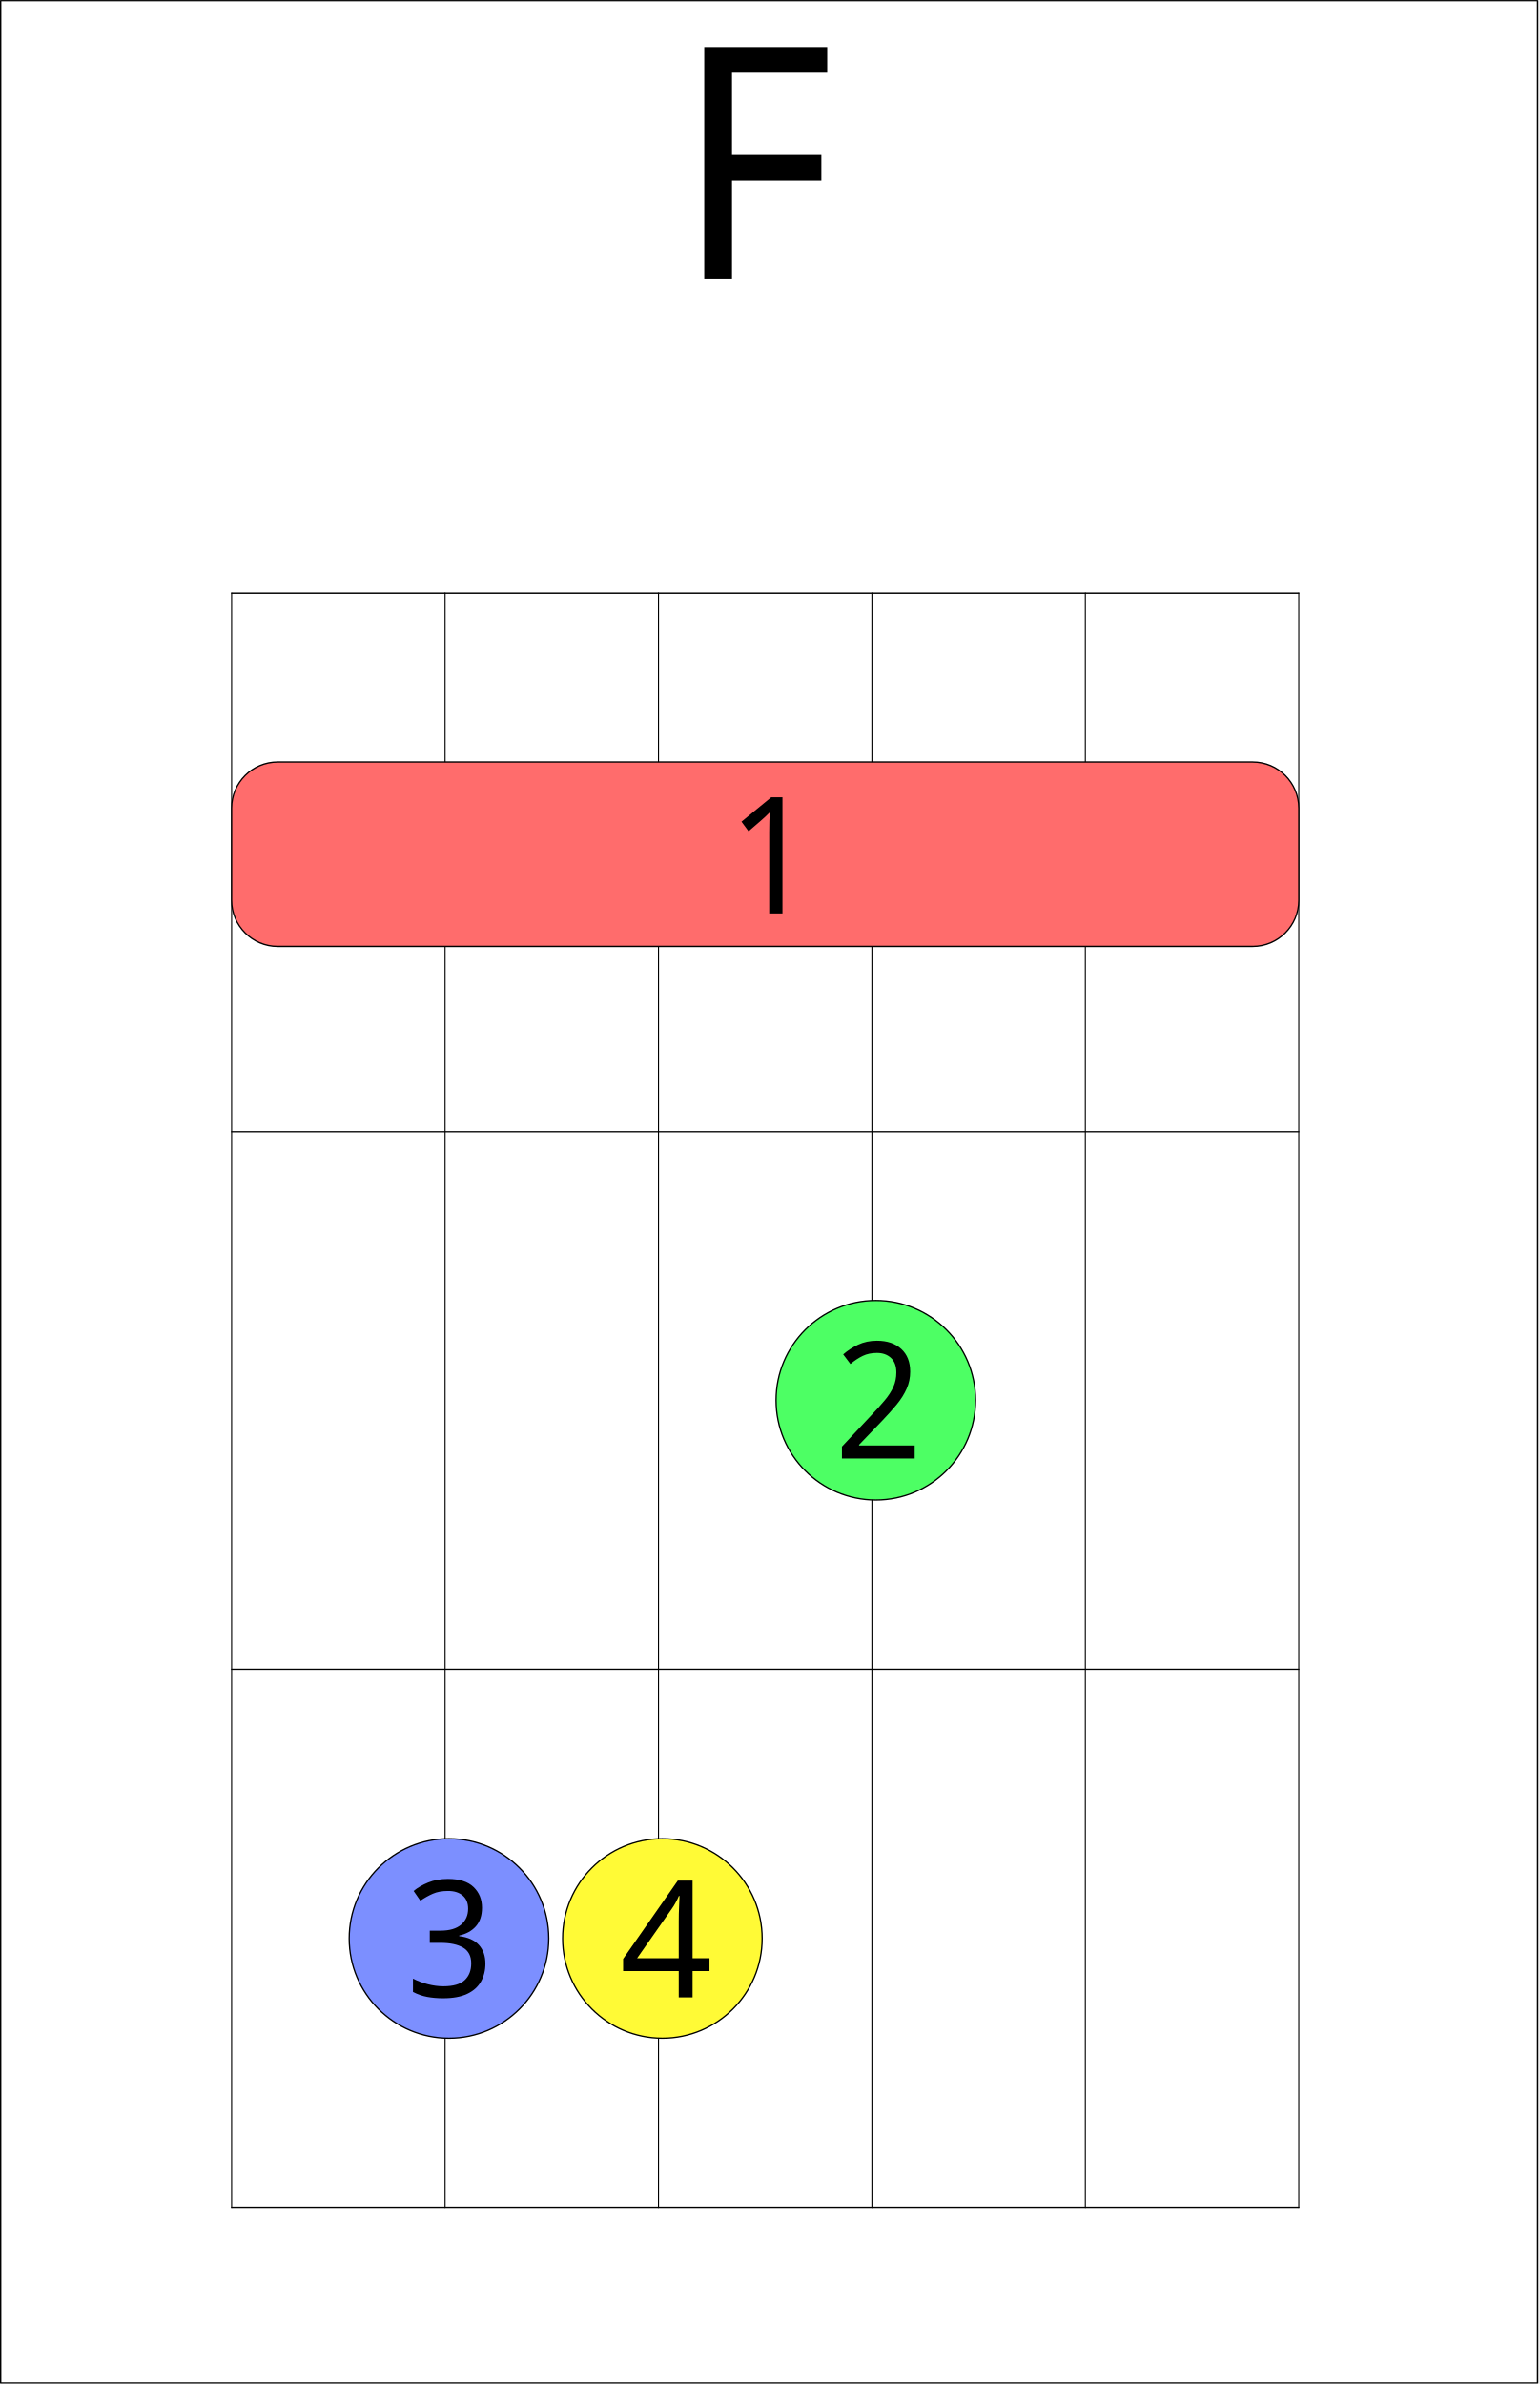
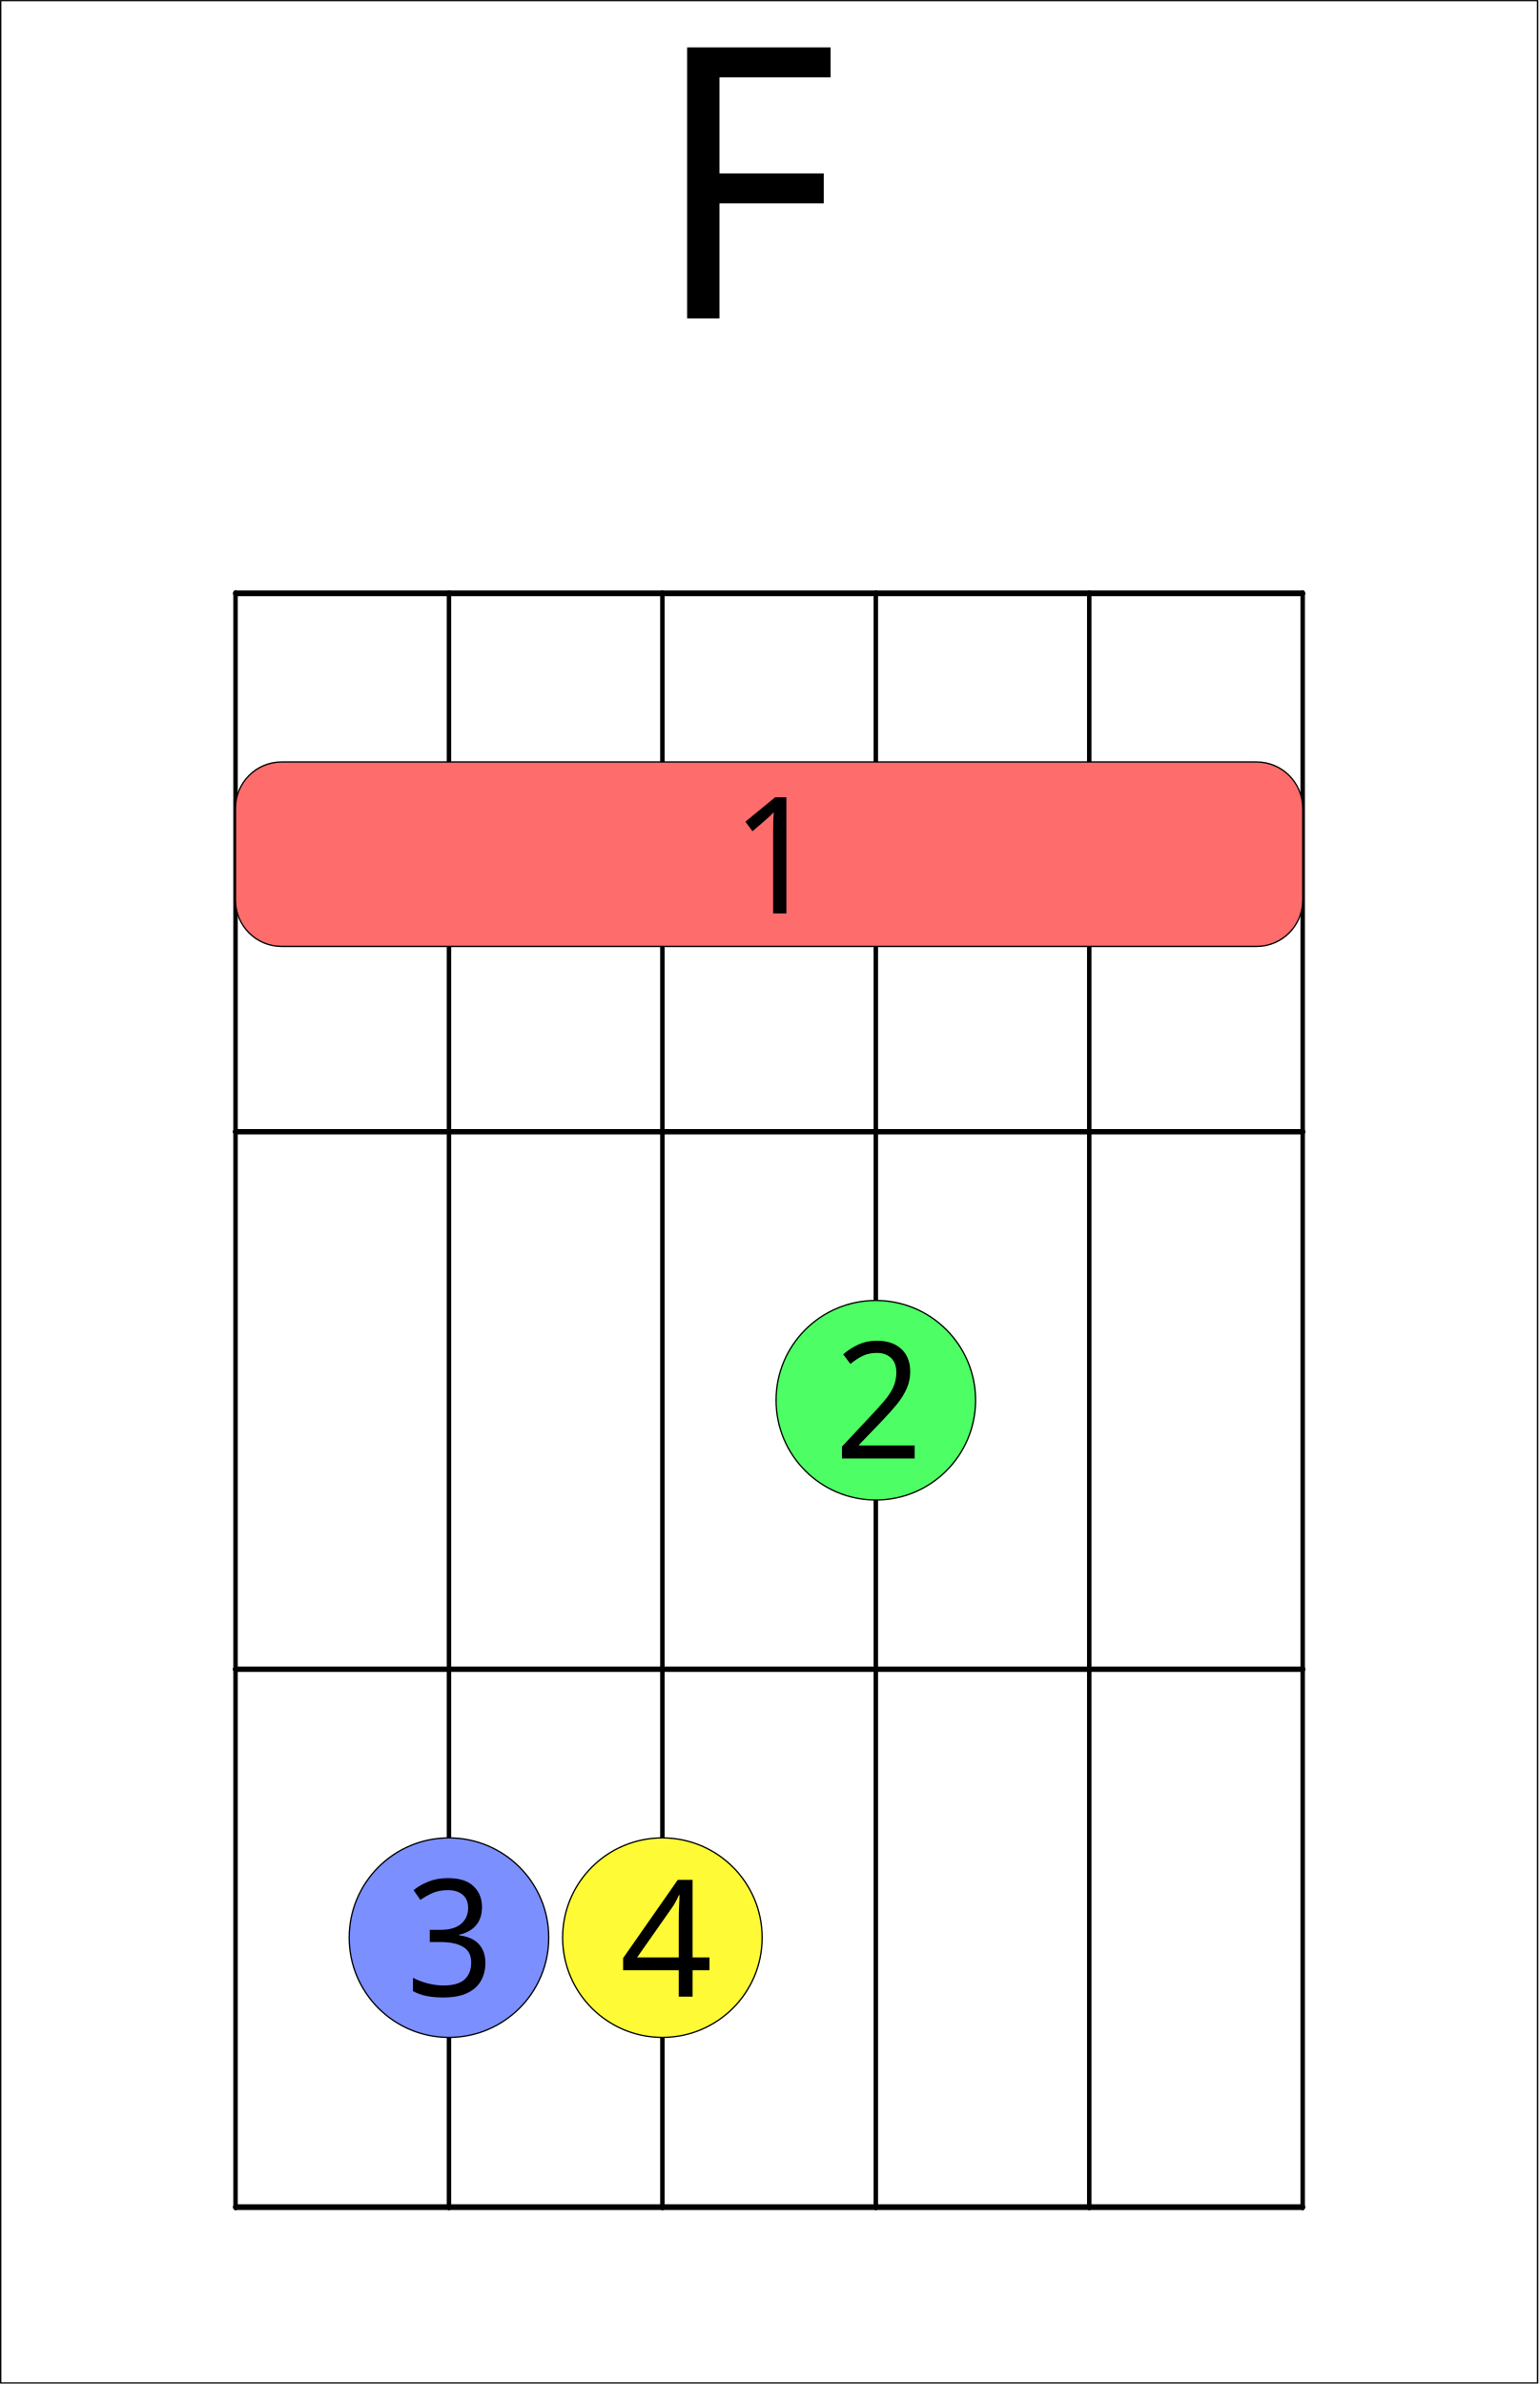
<svg xmlns="http://www.w3.org/2000/svg" width="100%" height="100%" viewBox="0 0 1183 1832" version="1.1" xml:space="preserve" style="fill-rule:evenodd;clip-rule:evenodd;stroke-linecap:round;stroke-linejoin:round;stroke-miterlimit:1.5;">
  <g transform="matrix(1,0,0,1,-1125.071,-324.3032)">
    <g transform="matrix(1.179599,0,0,0.996115,115.0311,294.4734)">
      <rect x="856.681" y="30.448" width="1001.275" height="1837.849" style="fill:white;stroke:black;stroke-width:0.92px;" />
    </g>
-     <g>
+     <g transform="matrix(1,0,0,1,3,0)">
      <g transform="matrix(0.681948,0,0,0.953327,648.722,334.2693)">
-         <path d="M959.535,467.82L959.535,1768.694" style="fill:none;stroke:black;stroke-width:1.21px;" />
+         <path d="M959.535,467.82L959.535,1768.694" style="fill:none;stroke:black;stroke-width:5.03px;" />
      </g>
      <g transform="matrix(0.681948,0,0,0.953327,812.7409,334.2693)">
-         <path d="M959.535,467.82L959.535,1768.694" style="fill:none;stroke:black;stroke-width:1.21px;" />
+         <path d="M959.535,467.82L959.535,1768.694" style="fill:none;stroke:black;stroke-width:5.03px;" />
      </g>
      <g transform="matrix(0.681948,0,0,0.953327,976.7597,334.2693)">
-         <path d="M959.535,467.82L959.535,1768.694" style="fill:none;stroke:black;stroke-width:1.21px;" />
+         <path d="M959.535,467.82L959.535,1768.694" style="fill:none;stroke:black;stroke-width:5.03px;" />
      </g>
      <g transform="matrix(0.681948,0,0,0.953327,1140.779,334.2693)">
-         <path d="M959.535,467.82L959.535,1768.694" style="fill:none;stroke:black;stroke-width:1.21px;" />
+         <path d="M959.535,467.82L959.535,1768.694" style="fill:none;stroke:black;stroke-width:5.03px;" />
      </g>
      <g transform="matrix(0.991923,0,0,0.954545,351.2899,361.5904)">
-         <path d="M1786.306,872.051L959.535,872.051" style="fill:none;stroke:black;stroke-width:1.03px;" />
+         <path d="M1786.306,872.051L959.535,872.051" style="fill:none;stroke:black;stroke-width:4.28px;" />
      </g>
      <g transform="matrix(0.991923,0,0,0.954545,351.2899,242.7936)">
-         <path d="M959.535,1429.21L1786.306,1429.21" style="fill:none;stroke:black;stroke-width:1.03px;" />
+         <path d="M959.535,1429.21L1786.306,1429.21" style="fill:none;stroke:black;stroke-width:4.28px;" />
      </g>
      <g transform="matrix(0.681948,0,0,0.953327,1304.797,334.2693)">
-         <path d="M959.535,467.82L959.535,1768.694" style="fill:none;stroke:black;stroke-width:1.21px;" />
+         <path d="M959.535,467.82L959.535,1768.694" style="fill:none;stroke:black;stroke-width:5.03px;" />
      </g>
      <g transform="matrix(0.681948,0,0,0.953327,1468.816,334.2693)">
-         <path d="M959.535,467.82L959.535,1768.694" style="fill:none;stroke:black;stroke-width:1.21px;" />
+         <path d="M959.535,467.82L959.535,1768.694" style="fill:none;stroke:black;stroke-width:5.03px;" />
      </g>
      <g transform="matrix(0.852435,0,0,0.953327,485.1338,334.2693)">
-         <path d="M959.535,467.82L1921.595,467.82" style="fill:none;stroke:black;stroke-width:1.11px;" />
+         <path d="M959.535,467.82L1921.595,467.82" style="fill:none;stroke:black;stroke-width:4.61px;" />
      </g>
      <g transform="matrix(0.852435,0,0,0.953327,485.1338,334.2693)">
-         <path d="M959.535,1768.694L1921.595,1768.694" style="fill:none;stroke:black;stroke-width:1.11px;" />
+         <path d="M959.535,1768.694L1921.595,1768.694" style="fill:none;stroke:black;stroke-width:4.61px;" />
      </g>
    </g>
-     <g>
+     <g transform="matrix(1,0,0,1,0,-0.622239)">
      <g transform="matrix(1,0,0,1,-311.7752,500.6781)">
        <circle cx="1945.888" cy="1313.251" r="76.664" style="fill:rgb(255,250,54);stroke:black;stroke-width:1px;" />
      </g>
      <g transform="matrix(0.996115,0,0,0.996115,37.21701,1135.162)">
        <g transform="matrix(125.4875,0,0,125.4875,1639.98,726.9097)">
                </g>
        <text x="1570.19px" y="726.91px" style="font-family:'MicrosoftSansSerif', 'Microsoft Sans Serif', sans-serif;font-size:125.488px;">4</text>
      </g>
    </g>
-     <g transform="matrix(1,0,0,1,-656.0754,0.280422)">
+     <g transform="matrix(1,0,0,1,-656.0754,-0.341817)">
      <g transform="matrix(1,0,0,1,180.2814,500.3977)">
        <circle cx="1945.888" cy="1313.251" r="76.664" style="fill:rgb(124,143,255);stroke:black;stroke-width:1px;" />
      </g>
      <g transform="matrix(0.943679,0,0,0.996115,611.4267,1134.302)">
        <g transform="matrix(125.4875,0,0,125.4875,1639.98,726.9097)">
                </g>
        <text x="1570.19px" y="726.91px" style="font-family:'MicrosoftSansSerif', 'Microsoft Sans Serif', sans-serif;font-size:125.488px;">3</text>
      </g>
    </g>
    <g transform="matrix(1,0,0,1,164.0188,0)">
      <g transform="matrix(1,0,0,1,-311.7752,87.08275)">
        <circle cx="1945.888" cy="1313.251" r="76.664" style="fill:rgb(77,255,100);stroke:black;stroke-width:1px;" />
      </g>
      <g transform="matrix(0.943679,0,0,0.996115,120.6423,720.9872)">
        <g transform="matrix(125.4875,0,0,125.4875,1639.98,726.9097)">
                </g>
        <text x="1570.19px" y="726.91px" style="font-family:'MicrosoftSansSerif', 'Microsoft Sans Serif', sans-serif;font-size:125.488px;">2</text>
      </g>
    </g>
-     <g transform="matrix(0.943679,0,0,0.996115,809.8981,335.0368)">
-       <g transform="matrix(250.9751,0,0,250.9751,1036.456,204.7234)">
+     <g transform="matrix(0.943679,0,0,0.996115,792.8981,365.0368)">
+       <g transform="matrix(292.8043,0,0,292.8043,1062.007,204.7234)">
            </g>
-       <text x="883.151px" y="204.723px" style="font-family:'MicrosoftSansSerif', 'Microsoft Sans Serif', sans-serif;font-size:250.975px;">F</text>
+       <text x="883.151px" y="204.723px" style="font-family:'MicrosoftSansSerif', 'Microsoft Sans Serif', sans-serif;font-size:292.804px;">F</text>
    </g>
-     <g transform="matrix(1,0,0,1,-3,-6.397386)">
+     <g transform="matrix(1,0,0,1,-0,-6.397386)">
      <g transform="matrix(0.990447,0,0,1.049663,20.31048,-8.86581)">
        <path d="M2126.169,915.103L2126.169,982.616C2126.169,1001.247 2110.139,1016.372 2090.394,1016.372L1333.94,1016.372C1314.195,1016.372 1298.165,1001.247 1298.165,982.616L1298.165,915.103C1298.165,896.472 1314.195,881.346 1333.94,881.346L2090.394,881.346C2110.139,881.346 2126.169,896.472 2126.169,915.103Z" style="fill:rgb(255,108,108);stroke:black;stroke-width:0.98px;" />
      </g>
      <g transform="matrix(1,0,0,1,6.334293,62.23515)">
        <g transform="matrix(0.94736,0,0,1,88.4897,0)">
          <g transform="matrix(125,0,0,125,1750.54,970.3835)">
                    </g>
          <text x="1681.021px" y="970.384px" style="font-family:'MicrosoftSansSerif', 'Microsoft Sans Serif', sans-serif;font-size:125px;">1</text>
        </g>
      </g>
    </g>
  </g>
</svg>
